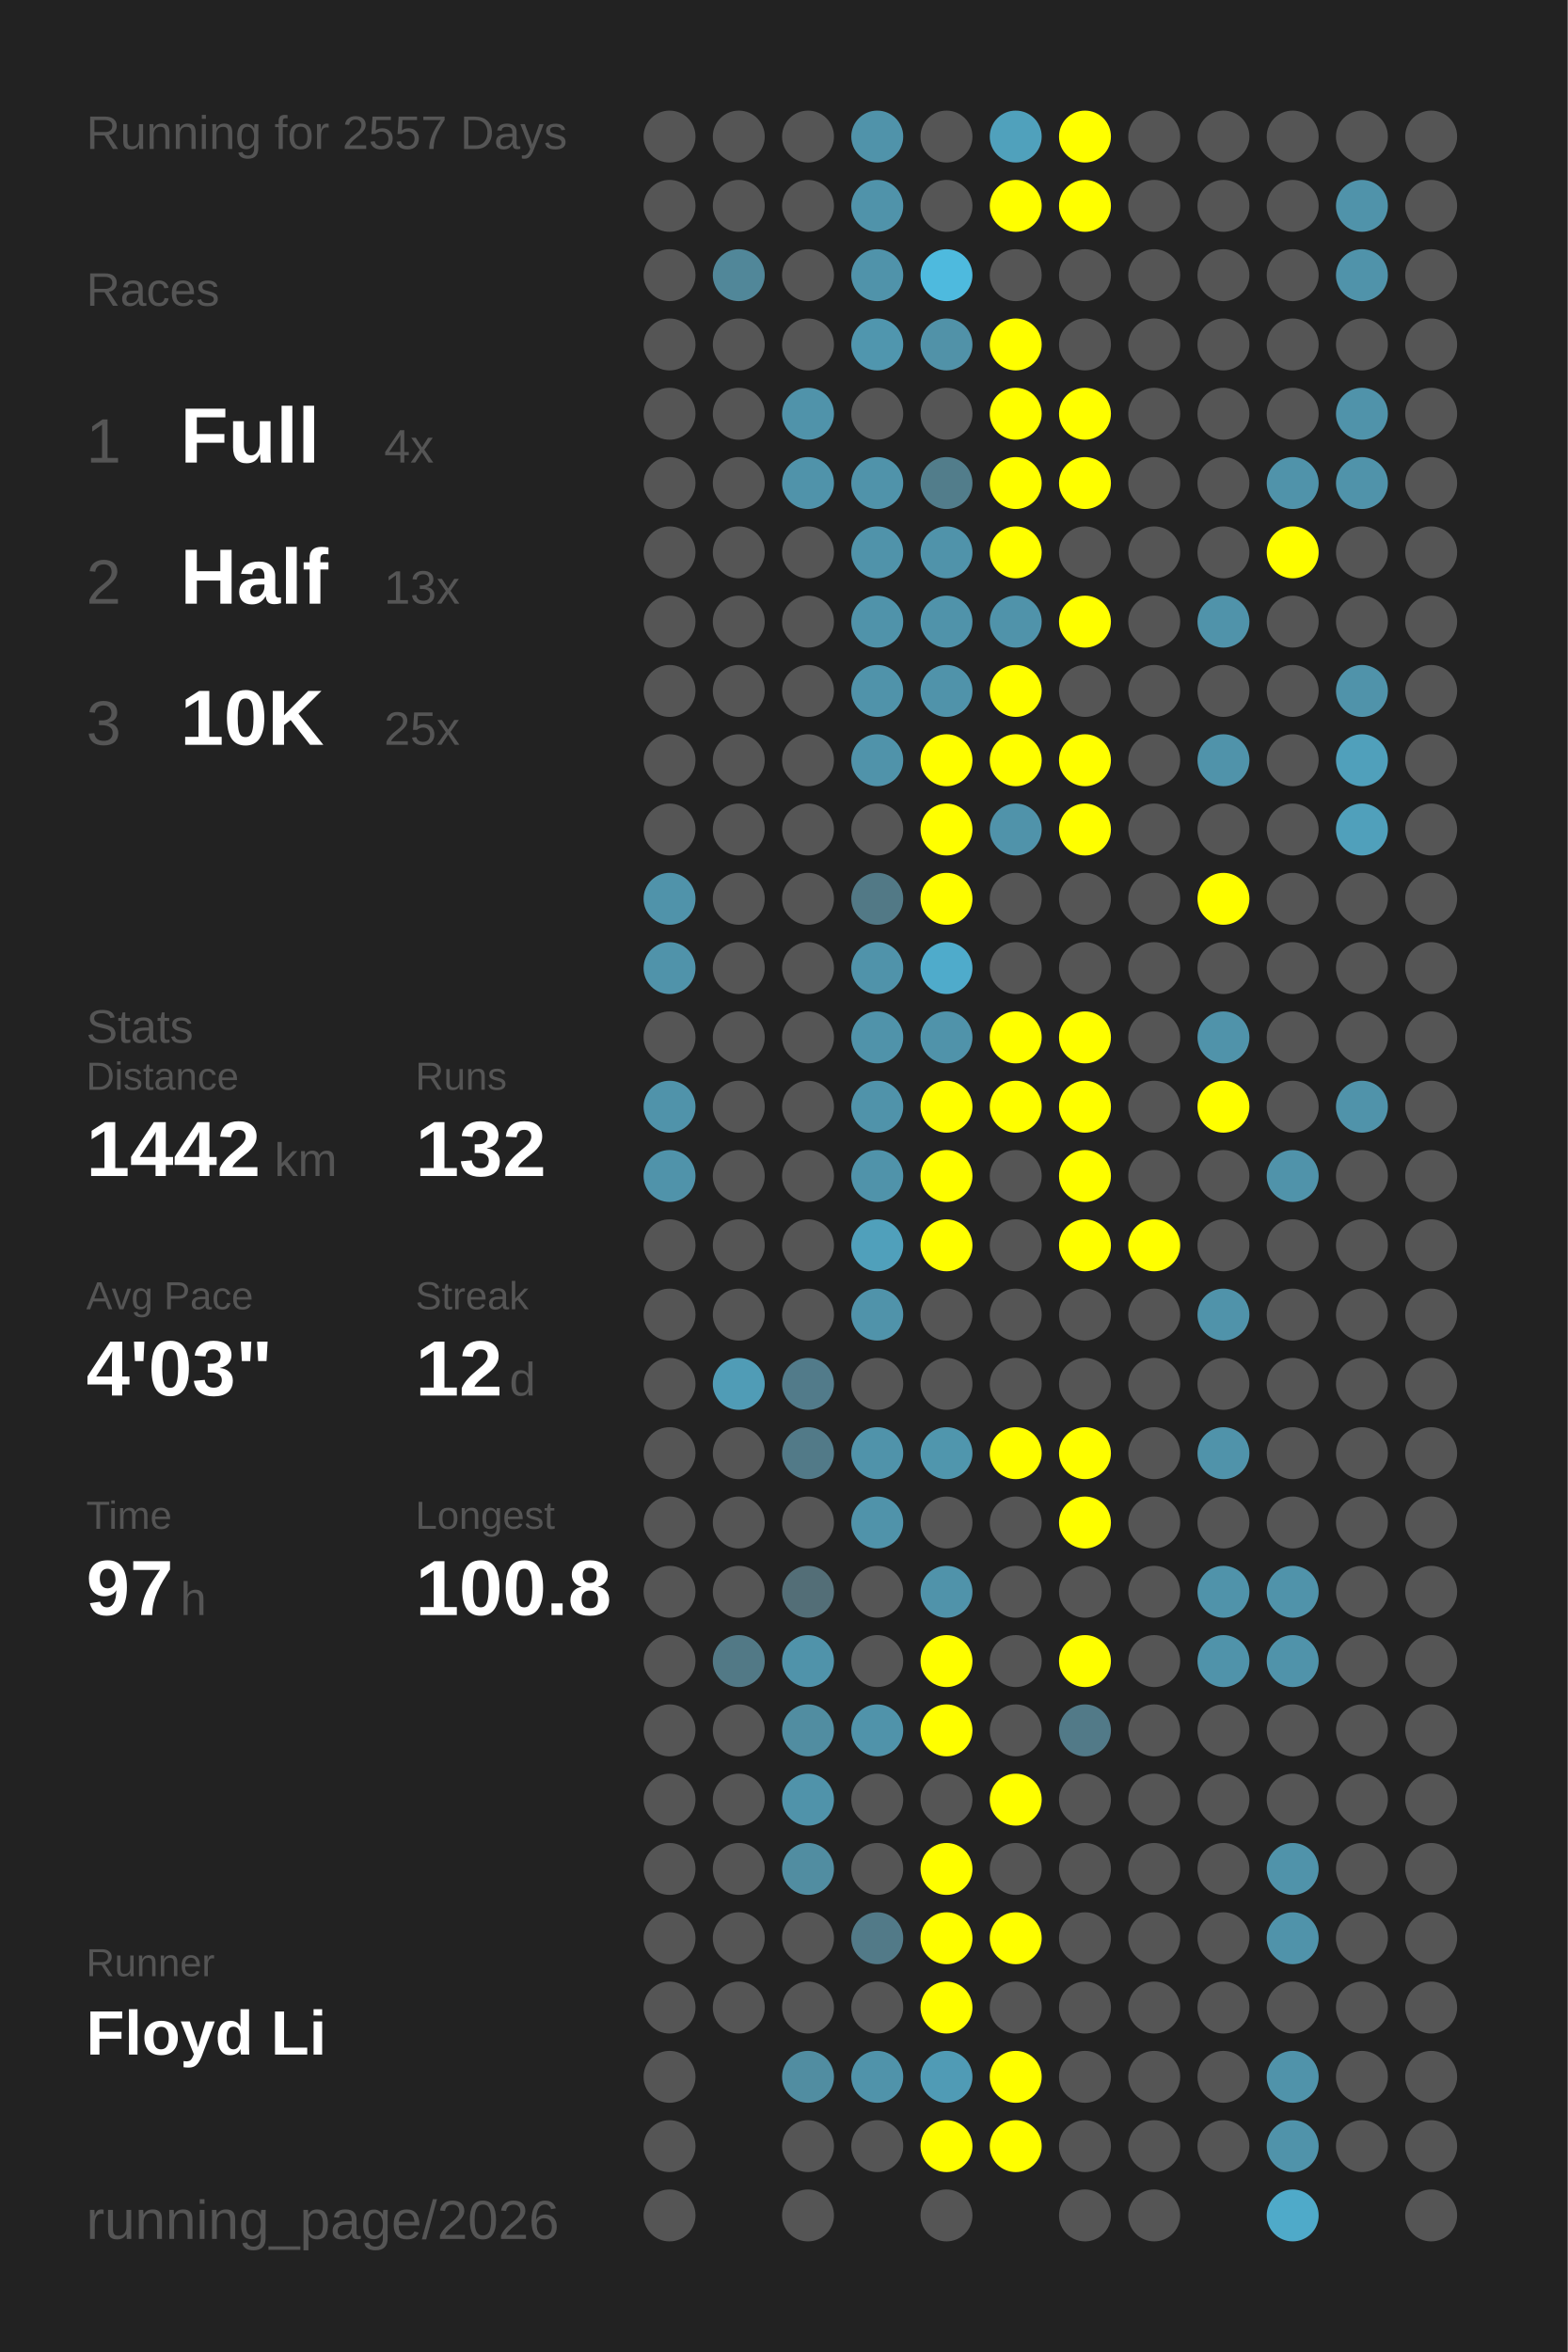
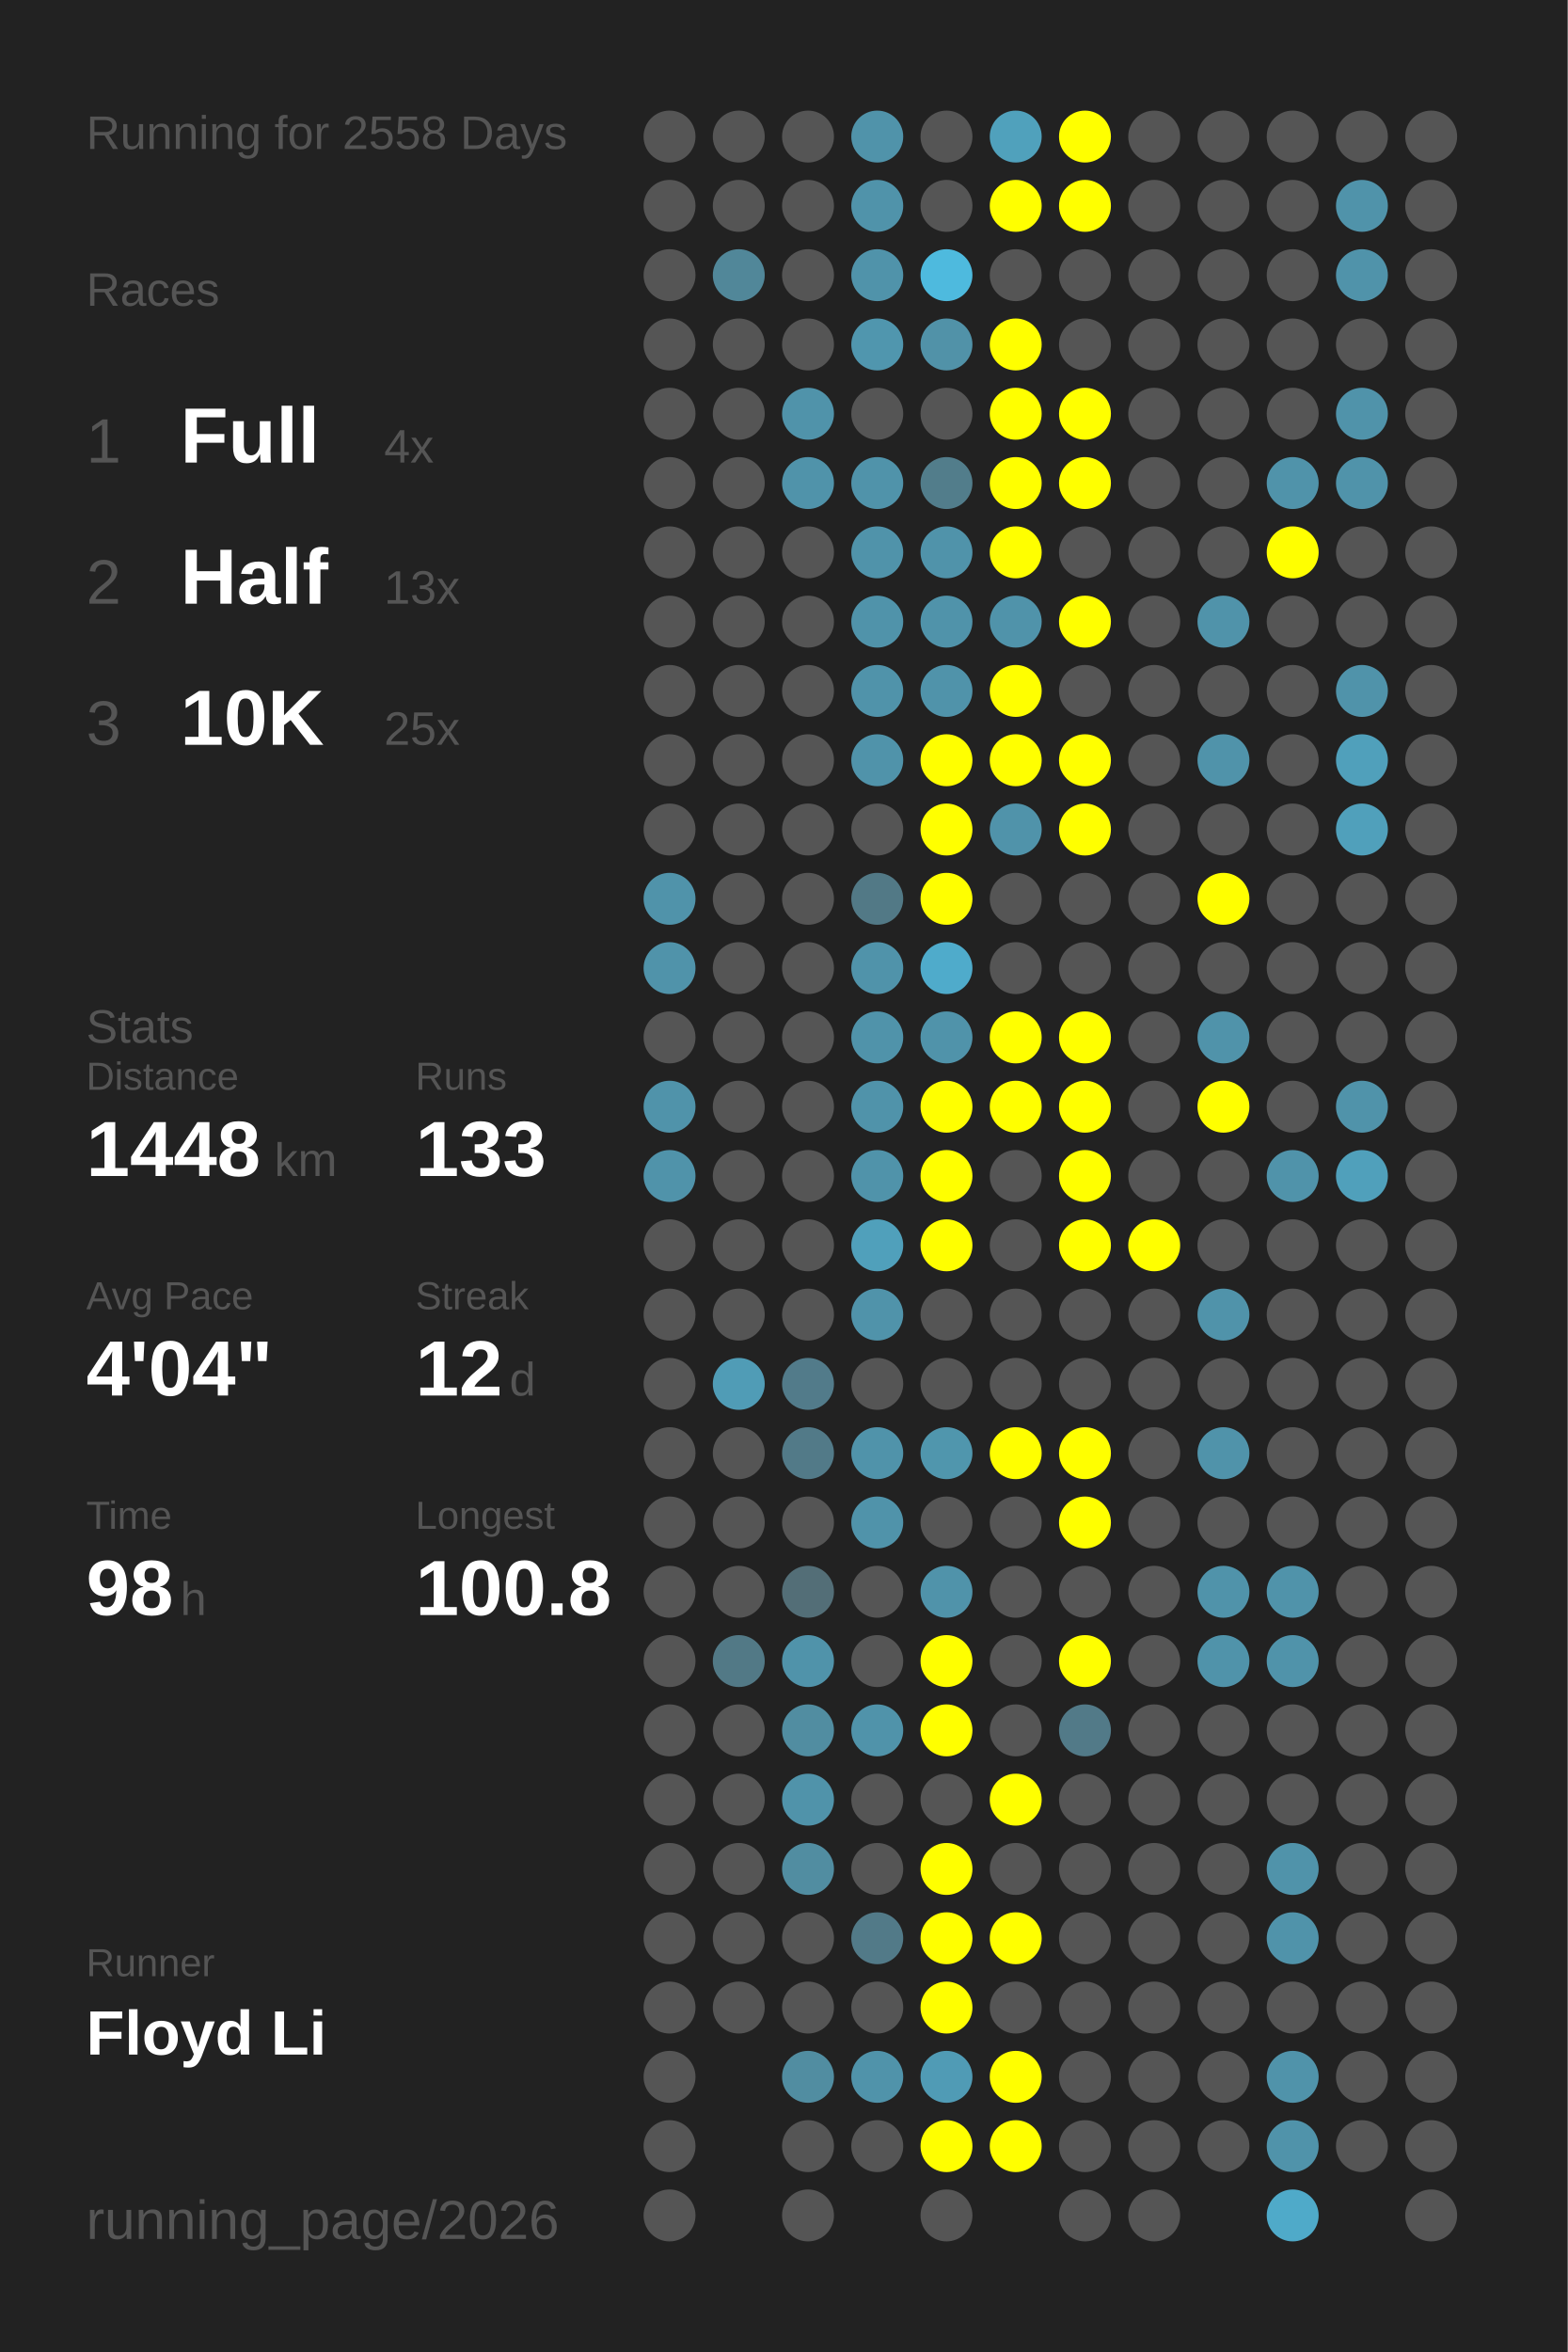
<svg xmlns="http://www.w3.org/2000/svg" baseProfile="full" height="300mm" version="1.1" viewBox="0,0,200,300" width="200mm">
  <defs />
  <rect fill="#222222" height="300" width="200" x="0" y="0" />
-   <text fill="#555555" style="font-size:6px; font-family:Arial;" x="11" y="19">Running for 2557 Days</text>
+   <text fill="#555555" style="font-size:6px; font-family:Arial;" x="11" y="19">Running for 2558 Days</text>
  <text fill="#555555" style="font-size:6px; font-family:Arial;" x="11" y="39">Races</text>
  <text fill="#555555" style="font-size:8px; font-family:Arial;" x="11" y="59">1</text>
  <text fill="#FFFFFF" style="font-size:10px; font-family:Arial; font-weight:bold;" x="23" y="59">Full</text>
  <text fill="#555555" style="font-size:6px; font-family:Arial;" x="49" y="59">4x</text>
  <text fill="#555555" style="font-size:8px; font-family:Arial;" x="11" y="77">2</text>
  <text fill="#FFFFFF" style="font-size:10px; font-family:Arial; font-weight:bold;" x="23" y="77">Half</text>
  <text fill="#555555" style="font-size:6px; font-family:Arial;" x="49" y="77">13x</text>
  <text fill="#555555" style="font-size:8px; font-family:Arial;" x="11" y="95">3</text>
  <text fill="#FFFFFF" style="font-size:10px; font-family:Arial; font-weight:bold;" x="23" y="95">10K</text>
  <text fill="#555555" style="font-size:6px; font-family:Arial;" x="49" y="95">25x</text>
  <text fill="#555555" style="font-size:6px; font-family:Arial;" x="11" y="133">Stats</text>
  <text fill="#555555" style="font-size:5px; font-family:Arial;" x="11" y="139">Distance</text>
-   <text fill="#FFFFFF" style="font-size:10px; font-family:Arial; font-weight:bold;" x="11" y="150">1442</text>
+   <text fill="#FFFFFF" style="font-size:10px; font-family:Arial; font-weight:bold;" x="11" y="150">1448</text>
  <text fill="#555555" style="font-size:6px; font-family:Arial;" x="35" y="150">km</text>
  <text fill="#555555" style="font-size:5px; font-family:Arial;" x="53" y="139">Runs</text>
-   <text fill="#FFFFFF" style="font-size:10px; font-family:Arial; font-weight:bold;" x="53" y="150">132</text>
+   <text fill="#FFFFFF" style="font-size:10px; font-family:Arial; font-weight:bold;" x="53" y="150">133</text>
  <text fill="#555555" style="font-size:5px; font-family:Arial;" x="11" y="167">Avg Pace</text>
-   <text fill="#FFFFFF" style="font-size:10px; font-family:Arial; font-weight:bold;" x="11" y="178">4'03"</text>
+   <text fill="#FFFFFF" style="font-size:10px; font-family:Arial; font-weight:bold;" x="11" y="178">4'04"</text>
  <text fill="#555555" style="font-size:5px; font-family:Arial;" x="53" y="167">Streak</text>
  <text fill="#FFFFFF" style="font-size:10px; font-family:Arial; font-weight:bold;" x="53" y="178">12</text>
  <text fill="#555555" style="font-size:6px; font-family:Arial;" x="65" y="178">d</text>
  <text fill="#555555" style="font-size:5px; font-family:Arial;" x="11" y="195">Time</text>
-   <text fill="#FFFFFF" style="font-size:10px; font-family:Arial; font-weight:bold;" x="11" y="206">97</text>
+   <text fill="#FFFFFF" style="font-size:10px; font-family:Arial; font-weight:bold;" x="11" y="206">98</text>
  <text fill="#555555" style="font-size:6px; font-family:Arial;" x="23" y="206">h</text>
  <text fill="#555555" style="font-size:5px; font-family:Arial;" x="53" y="195">Longest</text>
  <text fill="#FFFFFF" style="font-size:10px; font-family:Arial; font-weight:bold;" x="53" y="206">100.8</text>
  <text fill="#555555" style="font-size:5px; font-family:Arial;" x="11" y="252.065">Runner</text>
  <text fill="#FFFFFF" style="font-size:8px; font-family:Arial; font-weight:bold;" x="11" y="262.065">Floyd Li</text>
  <text fill="#555555" style="font-size:7px; font-family:Arial;" x="11" y="285.581">running_page/2026</text>
  <circle cx="85.417" cy="17.419" fill="#555555" r="3.312" />
  <circle cx="85.417" cy="26.258" fill="#555555" r="3.312" />
  <circle cx="85.417" cy="35.097" fill="#555555" r="3.312" />
  <circle cx="85.417" cy="43.935" fill="#555555" r="3.312" />
  <circle cx="85.417" cy="52.774" fill="#555555" r="3.312" />
  <circle cx="85.417" cy="61.613" fill="#555555" r="3.312" />
  <circle cx="85.417" cy="70.452" fill="#555555" r="3.312" />
  <circle cx="85.417" cy="79.29" fill="#555555" r="3.312" />
  <circle cx="85.417" cy="88.129" fill="#555555" r="3.312" />
  <circle cx="85.417" cy="96.968" fill="#555555" r="3.312" />
  <circle cx="85.417" cy="105.806" fill="#555555" r="3.312" />
  <circle cx="85.417" cy="114.645" fill="#5093aa" r="3.312" />
  <circle cx="85.417" cy="123.484" fill="#5093aa" r="3.312" />
  <circle cx="85.417" cy="132.323" fill="#555555" r="3.312" />
  <circle cx="85.417" cy="141.161" fill="#5093aa" r="3.312" />
  <circle cx="85.417" cy="150" fill="#5093aa" r="3.312" />
  <circle cx="85.417" cy="158.839" fill="#555555" r="3.312" />
  <circle cx="85.417" cy="167.677" fill="#555555" r="3.312" />
  <circle cx="85.417" cy="176.516" fill="#555555" r="3.312" />
  <circle cx="85.417" cy="185.355" fill="#555555" r="3.312" />
  <circle cx="85.417" cy="194.194" fill="#555555" r="3.312" />
  <circle cx="85.417" cy="203.032" fill="#555555" r="3.312" />
  <circle cx="85.417" cy="211.871" fill="#555555" r="3.312" />
  <circle cx="85.417" cy="220.71" fill="#555555" r="3.312" />
  <circle cx="85.417" cy="229.548" fill="#555555" r="3.312" />
  <circle cx="85.417" cy="238.387" fill="#555555" r="3.312" />
  <circle cx="85.417" cy="247.226" fill="#555555" r="3.312" />
  <circle cx="85.417" cy="256.065" fill="#555555" r="3.312" />
  <circle cx="85.417" cy="264.903" fill="#555555" r="3.312" />
  <circle cx="85.417" cy="273.742" fill="#555555" r="3.312" />
  <circle cx="85.417" cy="282.581" fill="#555555" r="3.312" />
  <circle cx="94.25" cy="17.419" fill="#555555" r="3.312" />
  <circle cx="94.25" cy="26.258" fill="#555555" r="3.312" />
  <circle cx="94.25" cy="35.097" fill="#518799" r="3.312" />
  <circle cx="94.25" cy="43.935" fill="#555555" r="3.312" />
  <circle cx="94.25" cy="52.774" fill="#555555" r="3.312" />
  <circle cx="94.25" cy="61.613" fill="#555555" r="3.312" />
  <circle cx="94.25" cy="70.452" fill="#555555" r="3.312" />
  <circle cx="94.25" cy="79.29" fill="#555555" r="3.312" />
  <circle cx="94.25" cy="88.129" fill="#555555" r="3.312" />
  <circle cx="94.25" cy="96.968" fill="#555555" r="3.312" />
  <circle cx="94.25" cy="105.806" fill="#555555" r="3.312" />
  <circle cx="94.25" cy="114.645" fill="#555555" r="3.312" />
  <circle cx="94.25" cy="123.484" fill="#555555" r="3.312" />
  <circle cx="94.25" cy="132.323" fill="#555555" r="3.312" />
  <circle cx="94.25" cy="141.161" fill="#555555" r="3.312" />
  <circle cx="94.25" cy="150" fill="#555555" r="3.312" />
  <circle cx="94.25" cy="158.839" fill="#555555" r="3.312" />
  <circle cx="94.25" cy="167.677" fill="#555555" r="3.312" />
  <circle cx="94.25" cy="176.516" fill="#509cb6" r="3.312" />
  <circle cx="94.25" cy="185.355" fill="#555555" r="3.312" />
  <circle cx="94.25" cy="194.194" fill="#555555" r="3.312" />
  <circle cx="94.25" cy="203.032" fill="#555555" r="3.312" />
  <circle cx="94.25" cy="211.871" fill="#527986" r="3.312" />
  <circle cx="94.25" cy="220.71" fill="#555555" r="3.312" />
  <circle cx="94.25" cy="229.548" fill="#555555" r="3.312" />
  <circle cx="94.25" cy="238.387" fill="#555555" r="3.312" />
  <circle cx="94.25" cy="247.226" fill="#555555" r="3.312" />
  <circle cx="94.25" cy="256.065" fill="#555555" r="3.312" />
  <circle cx="103.083" cy="17.419" fill="#555555" r="3.312" />
  <circle cx="103.083" cy="26.258" fill="#555555" r="3.312" />
  <circle cx="103.083" cy="35.097" fill="#555555" r="3.312" />
  <circle cx="103.083" cy="43.935" fill="#555555" r="3.312" />
  <circle cx="103.083" cy="52.774" fill="#5093aa" r="3.312" />
  <circle cx="103.083" cy="61.613" fill="#5093aa" r="3.312" />
  <circle cx="103.083" cy="70.452" fill="#555555" r="3.312" />
  <circle cx="103.083" cy="79.29" fill="#555555" r="3.312" />
  <circle cx="103.083" cy="88.129" fill="#555555" r="3.312" />
  <circle cx="103.083" cy="96.968" fill="#555555" r="3.312" />
  <circle cx="103.083" cy="105.806" fill="#555555" r="3.312" />
  <circle cx="103.083" cy="114.645" fill="#555555" r="3.312" />
  <circle cx="103.083" cy="123.484" fill="#555555" r="3.312" />
  <circle cx="103.083" cy="132.323" fill="#555555" r="3.312" />
  <circle cx="103.083" cy="141.161" fill="#555555" r="3.312" />
  <circle cx="103.083" cy="150" fill="#555555" r="3.312" />
  <circle cx="103.083" cy="158.839" fill="#555555" r="3.312" />
  <circle cx="103.083" cy="167.677" fill="#555555" r="3.312" />
  <circle cx="103.083" cy="176.516" fill="#527b8a" r="3.312" />
  <circle cx="103.083" cy="185.355" fill="#527a88" r="3.312" />
  <circle cx="103.083" cy="194.194" fill="#555555" r="3.312" />
  <circle cx="103.083" cy="203.032" fill="#536e77" r="3.312" />
  <circle cx="103.083" cy="211.871" fill="#5093aa" r="3.312" />
  <circle cx="103.083" cy="220.71" fill="#518da1" r="3.312" />
  <circle cx="103.083" cy="229.548" fill="#5093aa" r="3.312" />
  <circle cx="103.083" cy="238.387" fill="#518da1" r="3.312" />
  <circle cx="103.083" cy="247.226" fill="#555555" r="3.312" />
  <circle cx="103.083" cy="256.065" fill="#555555" r="3.312" />
  <circle cx="103.083" cy="264.903" fill="#518da1" r="3.312" />
  <circle cx="103.083" cy="273.742" fill="#555555" r="3.312" />
  <circle cx="103.083" cy="282.581" fill="#555555" r="3.312" />
  <circle cx="111.917" cy="17.419" fill="#5093aa" r="3.312" />
  <circle cx="111.917" cy="26.258" fill="#5093aa" r="3.312" />
  <circle cx="111.917" cy="35.097" fill="#5093aa" r="3.312" />
  <circle cx="111.917" cy="43.935" fill="#5096ae" r="3.312" />
  <circle cx="111.917" cy="52.774" fill="#555555" r="3.312" />
  <circle cx="111.917" cy="61.613" fill="#5093aa" r="3.312" />
  <circle cx="111.917" cy="70.452" fill="#5093aa" r="3.312" />
  <circle cx="111.917" cy="79.29" fill="#5093aa" r="3.312" />
  <circle cx="111.917" cy="88.129" fill="#5093aa" r="3.312" />
  <circle cx="111.917" cy="96.968" fill="#5093aa" r="3.312" />
  <circle cx="111.917" cy="105.806" fill="#555555" r="3.312" />
  <circle cx="111.917" cy="114.645" fill="#527986" r="3.312" />
  <circle cx="111.917" cy="123.484" fill="#5093aa" r="3.312" />
  <circle cx="111.917" cy="132.323" fill="#5093aa" r="3.312" />
  <circle cx="111.917" cy="141.161" fill="#5093aa" r="3.312" />
  <circle cx="111.917" cy="150" fill="#5093aa" r="3.312" />
  <circle cx="111.917" cy="158.839" fill="#50a0bb" r="3.312" />
  <circle cx="111.917" cy="167.677" fill="#5093aa" r="3.312" />
  <circle cx="111.917" cy="176.516" fill="#555555" r="3.312" />
  <circle cx="111.917" cy="185.355" fill="#5093aa" r="3.312" />
  <circle cx="111.917" cy="194.194" fill="#5093aa" r="3.312" />
  <circle cx="111.917" cy="203.032" fill="#555555" r="3.312" />
  <circle cx="111.917" cy="211.871" fill="#555555" r="3.312" />
  <circle cx="111.917" cy="220.71" fill="#5093aa" r="3.312" />
  <circle cx="111.917" cy="229.548" fill="#555555" r="3.312" />
  <circle cx="111.917" cy="238.387" fill="#555555" r="3.312" />
  <circle cx="111.917" cy="247.226" fill="#527a88" r="3.312" />
  <circle cx="111.917" cy="256.065" fill="#555555" r="3.312" />
  <circle cx="111.917" cy="264.903" fill="#5093aa" r="3.312" />
  <circle cx="111.917" cy="273.742" fill="#555555" r="3.312" />
  <circle cx="120.75" cy="17.419" fill="#555555" r="3.312" />
  <circle cx="120.75" cy="26.258" fill="#555555" r="3.312" />
  <circle cx="120.75" cy="35.097" fill="#4ebade" r="3.312" />
  <circle cx="120.75" cy="43.935" fill="#5192a8" r="3.312" />
  <circle cx="120.75" cy="52.774" fill="#555555" r="3.312" />
  <circle cx="120.75" cy="61.613" fill="#527d8b" r="3.312" />
  <circle cx="120.75" cy="70.452" fill="#5093aa" r="3.312" />
  <circle cx="120.75" cy="79.29" fill="#5093aa" r="3.312" />
  <circle cx="120.75" cy="88.129" fill="#5093aa" r="3.312" />
  <circle cx="120.75" cy="96.968" fill="#FFFF00" r="3.312" />
  <circle cx="120.75" cy="105.806" fill="#FFFF00" r="3.312" />
  <circle cx="120.75" cy="114.645" fill="#FFFF00" r="3.312" />
  <circle cx="120.75" cy="123.484" fill="#4fabcb" r="3.312" />
  <circle cx="120.75" cy="132.323" fill="#5093aa" r="3.312" />
  <circle cx="120.75" cy="141.161" fill="#FFFF00" r="3.312" />
  <circle cx="120.75" cy="150" fill="#FFFF00" r="3.312" />
  <circle cx="120.75" cy="158.839" fill="#FFFF00" r="3.312" />
  <circle cx="120.75" cy="167.677" fill="#555555" r="3.312" />
  <circle cx="120.75" cy="176.516" fill="#555555" r="3.312" />
  <circle cx="120.75" cy="185.355" fill="#5096ad" r="3.312" />
  <circle cx="120.75" cy="194.194" fill="#555555" r="3.312" />
  <circle cx="120.75" cy="203.032" fill="#5093aa" r="3.312" />
  <circle cx="120.75" cy="211.871" fill="#FFFF00" r="3.312" />
  <circle cx="120.75" cy="220.71" fill="#FFFF00" r="3.312" />
  <circle cx="120.75" cy="229.548" fill="#555555" r="3.312" />
  <circle cx="120.75" cy="238.387" fill="#FFFF00" r="3.312" />
  <circle cx="120.75" cy="247.226" fill="#FFFF00" r="3.312" />
  <circle cx="120.75" cy="256.065" fill="#FFFF00" r="3.312" />
  <circle cx="120.75" cy="264.903" fill="#509bb5" r="3.312" />
  <circle cx="120.75" cy="273.742" fill="#FFFF00" r="3.312" />
  <circle cx="120.75" cy="282.581" fill="#555555" r="3.312" />
  <circle cx="129.583" cy="17.419" fill="#50a1bc" r="3.312" />
  <circle cx="129.583" cy="26.258" fill="#FFFF00" r="3.312" />
  <circle cx="129.583" cy="35.097" fill="#555555" r="3.312" />
  <circle cx="129.583" cy="43.935" fill="#FFFF00" r="3.312" />
  <circle cx="129.583" cy="52.774" fill="#FFFF00" r="3.312" />
  <circle cx="129.583" cy="61.613" fill="#FFFF00" r="3.312" />
  <circle cx="129.583" cy="70.452" fill="#FFFF00" r="3.312" />
  <circle cx="129.583" cy="79.29" fill="#5093aa" r="3.312" />
  <circle cx="129.583" cy="88.129" fill="#FFFF00" r="3.312" />
  <circle cx="129.583" cy="96.968" fill="#FFFF00" r="3.312" />
  <circle cx="129.583" cy="105.806" fill="#5093aa" r="3.312" />
  <circle cx="129.583" cy="114.645" fill="#555555" r="3.312" />
  <circle cx="129.583" cy="123.484" fill="#555555" r="3.312" />
  <circle cx="129.583" cy="132.323" fill="#FFFF00" r="3.312" />
  <circle cx="129.583" cy="141.161" fill="#FFFF00" r="3.312" />
  <circle cx="129.583" cy="150" fill="#555555" r="3.312" />
  <circle cx="129.583" cy="158.839" fill="#555555" r="3.312" />
  <circle cx="129.583" cy="167.677" fill="#555555" r="3.312" />
  <circle cx="129.583" cy="176.516" fill="#555555" r="3.312" />
  <circle cx="129.583" cy="185.355" fill="#FFFF00" r="3.312" />
  <circle cx="129.583" cy="194.194" fill="#555555" r="3.312" />
  <circle cx="129.583" cy="203.032" fill="#555555" r="3.312" />
  <circle cx="129.583" cy="211.871" fill="#555555" r="3.312" />
  <circle cx="129.583" cy="220.71" fill="#555555" r="3.312" />
  <circle cx="129.583" cy="229.548" fill="#FFFF00" r="3.312" />
  <circle cx="129.583" cy="238.387" fill="#555555" r="3.312" />
  <circle cx="129.583" cy="247.226" fill="#FFFF00" r="3.312" />
  <circle cx="129.583" cy="256.065" fill="#555555" r="3.312" />
  <circle cx="129.583" cy="264.903" fill="#FFFF00" r="3.312" />
  <circle cx="129.583" cy="273.742" fill="#FFFF00" r="3.312" />
  <circle cx="138.417" cy="17.419" fill="#FFFF00" r="3.312" />
  <circle cx="138.417" cy="26.258" fill="#FFFF00" r="3.312" />
  <circle cx="138.417" cy="35.097" fill="#555555" r="3.312" />
  <circle cx="138.417" cy="43.935" fill="#555555" r="3.312" />
  <circle cx="138.417" cy="52.774" fill="#FFFF00" r="3.312" />
  <circle cx="138.417" cy="61.613" fill="#FFFF00" r="3.312" />
  <circle cx="138.417" cy="70.452" fill="#555555" r="3.312" />
  <circle cx="138.417" cy="79.29" fill="#FFFF00" r="3.312" />
  <circle cx="138.417" cy="88.129" fill="#555555" r="3.312" />
  <circle cx="138.417" cy="96.968" fill="#FFFF00" r="3.312" />
  <circle cx="138.417" cy="105.806" fill="#FFFF00" r="3.312" />
  <circle cx="138.417" cy="114.645" fill="#555555" r="3.312" />
  <circle cx="138.417" cy="123.484" fill="#555555" r="3.312" />
  <circle cx="138.417" cy="132.323" fill="#FFFF00" r="3.312" />
  <circle cx="138.417" cy="141.161" fill="#FFFF00" r="3.312" />
  <circle cx="138.417" cy="150" fill="#FFFF00" r="3.312" />
  <circle cx="138.417" cy="158.839" fill="#FFFF00" r="3.312" />
  <circle cx="138.417" cy="167.677" fill="#555555" r="3.312" />
  <circle cx="138.417" cy="176.516" fill="#555555" r="3.312" />
  <circle cx="138.417" cy="185.355" fill="#FFFF00" r="3.312" />
  <circle cx="138.417" cy="194.194" fill="#FFFF00" r="3.312" />
  <circle cx="138.417" cy="203.032" fill="#555555" r="3.312" />
  <circle cx="138.417" cy="211.871" fill="#FFFF00" r="3.312" />
  <circle cx="138.417" cy="220.71" fill="#527a88" r="3.312" />
  <circle cx="138.417" cy="229.548" fill="#555555" r="3.312" />
  <circle cx="138.417" cy="238.387" fill="#555555" r="3.312" />
  <circle cx="138.417" cy="247.226" fill="#555555" r="3.312" />
  <circle cx="138.417" cy="256.065" fill="#555555" r="3.312" />
  <circle cx="138.417" cy="264.903" fill="#555555" r="3.312" />
  <circle cx="138.417" cy="273.742" fill="#555555" r="3.312" />
  <circle cx="138.417" cy="282.581" fill="#555555" r="3.312" />
  <circle cx="147.25" cy="17.419" fill="#555555" r="3.312" />
  <circle cx="147.25" cy="26.258" fill="#555555" r="3.312" />
  <circle cx="147.25" cy="35.097" fill="#555555" r="3.312" />
  <circle cx="147.25" cy="43.935" fill="#555555" r="3.312" />
  <circle cx="147.25" cy="52.774" fill="#555555" r="3.312" />
  <circle cx="147.25" cy="61.613" fill="#555555" r="3.312" />
  <circle cx="147.25" cy="70.452" fill="#555555" r="3.312" />
  <circle cx="147.25" cy="79.29" fill="#555555" r="3.312" />
  <circle cx="147.25" cy="88.129" fill="#555555" r="3.312" />
  <circle cx="147.25" cy="96.968" fill="#555555" r="3.312" />
  <circle cx="147.25" cy="105.806" fill="#555555" r="3.312" />
  <circle cx="147.25" cy="114.645" fill="#555555" r="3.312" />
  <circle cx="147.25" cy="123.484" fill="#555555" r="3.312" />
  <circle cx="147.25" cy="132.323" fill="#555555" r="3.312" />
  <circle cx="147.25" cy="141.161" fill="#555555" r="3.312" />
  <circle cx="147.25" cy="150" fill="#555555" r="3.312" />
  <circle cx="147.25" cy="158.839" fill="#FFFF00" r="3.312" />
  <circle cx="147.25" cy="167.677" fill="#555555" r="3.312" />
  <circle cx="147.25" cy="176.516" fill="#555555" r="3.312" />
  <circle cx="147.25" cy="185.355" fill="#555555" r="3.312" />
  <circle cx="147.25" cy="194.194" fill="#555555" r="3.312" />
  <circle cx="147.25" cy="203.032" fill="#555555" r="3.312" />
  <circle cx="147.25" cy="211.871" fill="#555555" r="3.312" />
  <circle cx="147.25" cy="220.71" fill="#555555" r="3.312" />
  <circle cx="147.25" cy="229.548" fill="#555555" r="3.312" />
  <circle cx="147.25" cy="238.387" fill="#555555" r="3.312" />
  <circle cx="147.25" cy="247.226" fill="#555555" r="3.312" />
  <circle cx="147.25" cy="256.065" fill="#555555" r="3.312" />
  <circle cx="147.25" cy="264.903" fill="#555555" r="3.312" />
  <circle cx="147.25" cy="273.742" fill="#555555" r="3.312" />
  <circle cx="147.25" cy="282.581" fill="#555555" r="3.312" />
  <circle cx="156.083" cy="17.419" fill="#555555" r="3.312" />
  <circle cx="156.083" cy="26.258" fill="#555555" r="3.312" />
  <circle cx="156.083" cy="35.097" fill="#555555" r="3.312" />
  <circle cx="156.083" cy="43.935" fill="#555555" r="3.312" />
  <circle cx="156.083" cy="52.774" fill="#555555" r="3.312" />
  <circle cx="156.083" cy="61.613" fill="#555555" r="3.312" />
  <circle cx="156.083" cy="70.452" fill="#555555" r="3.312" />
  <circle cx="156.083" cy="79.29" fill="#5093aa" r="3.312" />
  <circle cx="156.083" cy="88.129" fill="#555555" r="3.312" />
  <circle cx="156.083" cy="96.968" fill="#5093aa" r="3.312" />
  <circle cx="156.083" cy="105.806" fill="#555555" r="3.312" />
  <circle cx="156.083" cy="114.645" fill="#FFFF00" r="3.312" />
  <circle cx="156.083" cy="123.484" fill="#555555" r="3.312" />
  <circle cx="156.083" cy="132.323" fill="#5093aa" r="3.312" />
  <circle cx="156.083" cy="141.161" fill="#FFFF00" r="3.312" />
  <circle cx="156.083" cy="150" fill="#555555" r="3.312" />
  <circle cx="156.083" cy="158.839" fill="#555555" r="3.312" />
  <circle cx="156.083" cy="167.677" fill="#5093aa" r="3.312" />
  <circle cx="156.083" cy="176.516" fill="#555555" r="3.312" />
  <circle cx="156.083" cy="185.355" fill="#5093aa" r="3.312" />
  <circle cx="156.083" cy="194.194" fill="#555555" r="3.312" />
  <circle cx="156.083" cy="203.032" fill="#5093aa" r="3.312" />
  <circle cx="156.083" cy="211.871" fill="#5093aa" r="3.312" />
  <circle cx="156.083" cy="220.71" fill="#555555" r="3.312" />
  <circle cx="156.083" cy="229.548" fill="#555555" r="3.312" />
  <circle cx="156.083" cy="238.387" fill="#555555" r="3.312" />
  <circle cx="156.083" cy="247.226" fill="#555555" r="3.312" />
  <circle cx="156.083" cy="256.065" fill="#555555" r="3.312" />
  <circle cx="156.083" cy="264.903" fill="#555555" r="3.312" />
  <circle cx="156.083" cy="273.742" fill="#555555" r="3.312" />
  <circle cx="164.917" cy="17.419" fill="#555555" r="3.312" />
  <circle cx="164.917" cy="26.258" fill="#555555" r="3.312" />
  <circle cx="164.917" cy="35.097" fill="#555555" r="3.312" />
  <circle cx="164.917" cy="43.935" fill="#555555" r="3.312" />
  <circle cx="164.917" cy="52.774" fill="#555555" r="3.312" />
  <circle cx="164.917" cy="61.613" fill="#5093aa" r="3.312" />
  <circle cx="164.917" cy="70.452" fill="#FFFF00" r="3.312" />
  <circle cx="164.917" cy="79.29" fill="#555555" r="3.312" />
  <circle cx="164.917" cy="88.129" fill="#555555" r="3.312" />
  <circle cx="164.917" cy="96.968" fill="#555555" r="3.312" />
  <circle cx="164.917" cy="105.806" fill="#555555" r="3.312" />
  <circle cx="164.917" cy="114.645" fill="#555555" r="3.312" />
  <circle cx="164.917" cy="123.484" fill="#555555" r="3.312" />
  <circle cx="164.917" cy="132.323" fill="#555555" r="3.312" />
  <circle cx="164.917" cy="141.161" fill="#555555" r="3.312" />
  <circle cx="164.917" cy="150" fill="#5093aa" r="3.312" />
  <circle cx="164.917" cy="158.839" fill="#555555" r="3.312" />
  <circle cx="164.917" cy="167.677" fill="#555555" r="3.312" />
  <circle cx="164.917" cy="176.516" fill="#555555" r="3.312" />
  <circle cx="164.917" cy="185.355" fill="#555555" r="3.312" />
  <circle cx="164.917" cy="194.194" fill="#555555" r="3.312" />
  <circle cx="164.917" cy="203.032" fill="#5093aa" r="3.312" />
  <circle cx="164.917" cy="211.871" fill="#5093aa" r="3.312" />
  <circle cx="164.917" cy="220.71" fill="#555555" r="3.312" />
  <circle cx="164.917" cy="229.548" fill="#555555" r="3.312" />
  <circle cx="164.917" cy="238.387" fill="#5093aa" r="3.312" />
  <circle cx="164.917" cy="247.226" fill="#5093aa" r="3.312" />
  <circle cx="164.917" cy="256.065" fill="#555555" r="3.312" />
  <circle cx="164.917" cy="264.903" fill="#5093aa" r="3.312" />
  <circle cx="164.917" cy="273.742" fill="#5093aa" r="3.312" />
  <circle cx="164.917" cy="282.581" fill="#4faac9" r="3.312" />
  <circle cx="173.75" cy="17.419" fill="#555555" r="3.312" />
  <circle cx="173.75" cy="26.258" fill="#5093aa" r="3.312" />
  <circle cx="173.75" cy="35.097" fill="#5093aa" r="3.312" />
  <circle cx="173.75" cy="43.935" fill="#555555" r="3.312" />
  <circle cx="173.75" cy="52.774" fill="#5093aa" r="3.312" />
  <circle cx="173.75" cy="61.613" fill="#5093aa" r="3.312" />
  <circle cx="173.75" cy="70.452" fill="#555555" r="3.312" />
  <circle cx="173.75" cy="79.29" fill="#555555" r="3.312" />
  <circle cx="173.75" cy="88.129" fill="#5093aa" r="3.312" />
  <circle cx="173.75" cy="96.968" fill="#50a0bb" r="3.312" />
  <circle cx="173.75" cy="105.806" fill="#50a0bb" r="3.312" />
  <circle cx="173.75" cy="114.645" fill="#555555" r="3.312" />
  <circle cx="173.75" cy="123.484" fill="#555555" r="3.312" />
  <circle cx="173.75" cy="132.323" fill="#555555" r="3.312" />
  <circle cx="173.75" cy="141.161" fill="#5093aa" r="3.312" />
-   <circle cx="173.75" cy="150" fill="#555555" r="3.312" />
+   <circle cx="173.75" cy="150" fill="#50a0bb" r="3.312" />
  <circle cx="173.75" cy="158.839" fill="#555555" r="3.312" />
  <circle cx="173.75" cy="167.677" fill="#555555" r="3.312" />
  <circle cx="173.75" cy="176.516" fill="#555555" r="3.312" />
  <circle cx="173.75" cy="185.355" fill="#555555" r="3.312" />
  <circle cx="173.75" cy="194.194" fill="#555555" r="3.312" />
  <circle cx="173.75" cy="203.032" fill="#555555" r="3.312" />
  <circle cx="173.75" cy="211.871" fill="#555555" r="3.312" />
  <circle cx="173.75" cy="220.71" fill="#555555" r="3.312" />
  <circle cx="173.75" cy="229.548" fill="#555555" r="3.312" />
  <circle cx="173.75" cy="238.387" fill="#555555" r="3.312" />
  <circle cx="173.75" cy="247.226" fill="#555555" r="3.312" />
  <circle cx="173.75" cy="256.065" fill="#555555" r="3.312" />
  <circle cx="173.75" cy="264.903" fill="#555555" r="3.312" />
  <circle cx="173.75" cy="273.742" fill="#555555" r="3.312" />
  <circle cx="182.583" cy="17.419" fill="#555555" r="3.312" />
  <circle cx="182.583" cy="26.258" fill="#555555" r="3.312" />
  <circle cx="182.583" cy="35.097" fill="#555555" r="3.312" />
  <circle cx="182.583" cy="43.935" fill="#555555" r="3.312" />
  <circle cx="182.583" cy="52.774" fill="#555555" r="3.312" />
  <circle cx="182.583" cy="61.613" fill="#555555" r="3.312" />
  <circle cx="182.583" cy="70.452" fill="#555555" r="3.312" />
  <circle cx="182.583" cy="79.29" fill="#555555" r="3.312" />
  <circle cx="182.583" cy="88.129" fill="#555555" r="3.312" />
  <circle cx="182.583" cy="96.968" fill="#555555" r="3.312" />
  <circle cx="182.583" cy="105.806" fill="#555555" r="3.312" />
  <circle cx="182.583" cy="114.645" fill="#555555" r="3.312" />
  <circle cx="182.583" cy="123.484" fill="#555555" r="3.312" />
  <circle cx="182.583" cy="132.323" fill="#555555" r="3.312" />
  <circle cx="182.583" cy="141.161" fill="#555555" r="3.312" />
  <circle cx="182.583" cy="150" fill="#555555" r="3.312" />
  <circle cx="182.583" cy="158.839" fill="#555555" r="3.312" />
  <circle cx="182.583" cy="167.677" fill="#555555" r="3.312" />
  <circle cx="182.583" cy="176.516" fill="#555555" r="3.312" />
  <circle cx="182.583" cy="185.355" fill="#555555" r="3.312" />
  <circle cx="182.583" cy="194.194" fill="#555555" r="3.312" />
  <circle cx="182.583" cy="203.032" fill="#555555" r="3.312" />
  <circle cx="182.583" cy="211.871" fill="#555555" r="3.312" />
  <circle cx="182.583" cy="220.71" fill="#555555" r="3.312" />
  <circle cx="182.583" cy="229.548" fill="#555555" r="3.312" />
  <circle cx="182.583" cy="238.387" fill="#555555" r="3.312" />
  <circle cx="182.583" cy="247.226" fill="#555555" r="3.312" />
  <circle cx="182.583" cy="256.065" fill="#555555" r="3.312" />
  <circle cx="182.583" cy="264.903" fill="#555555" r="3.312" />
  <circle cx="182.583" cy="273.742" fill="#555555" r="3.312" />
  <circle cx="182.583" cy="282.581" fill="#555555" r="3.312" />
</svg>
